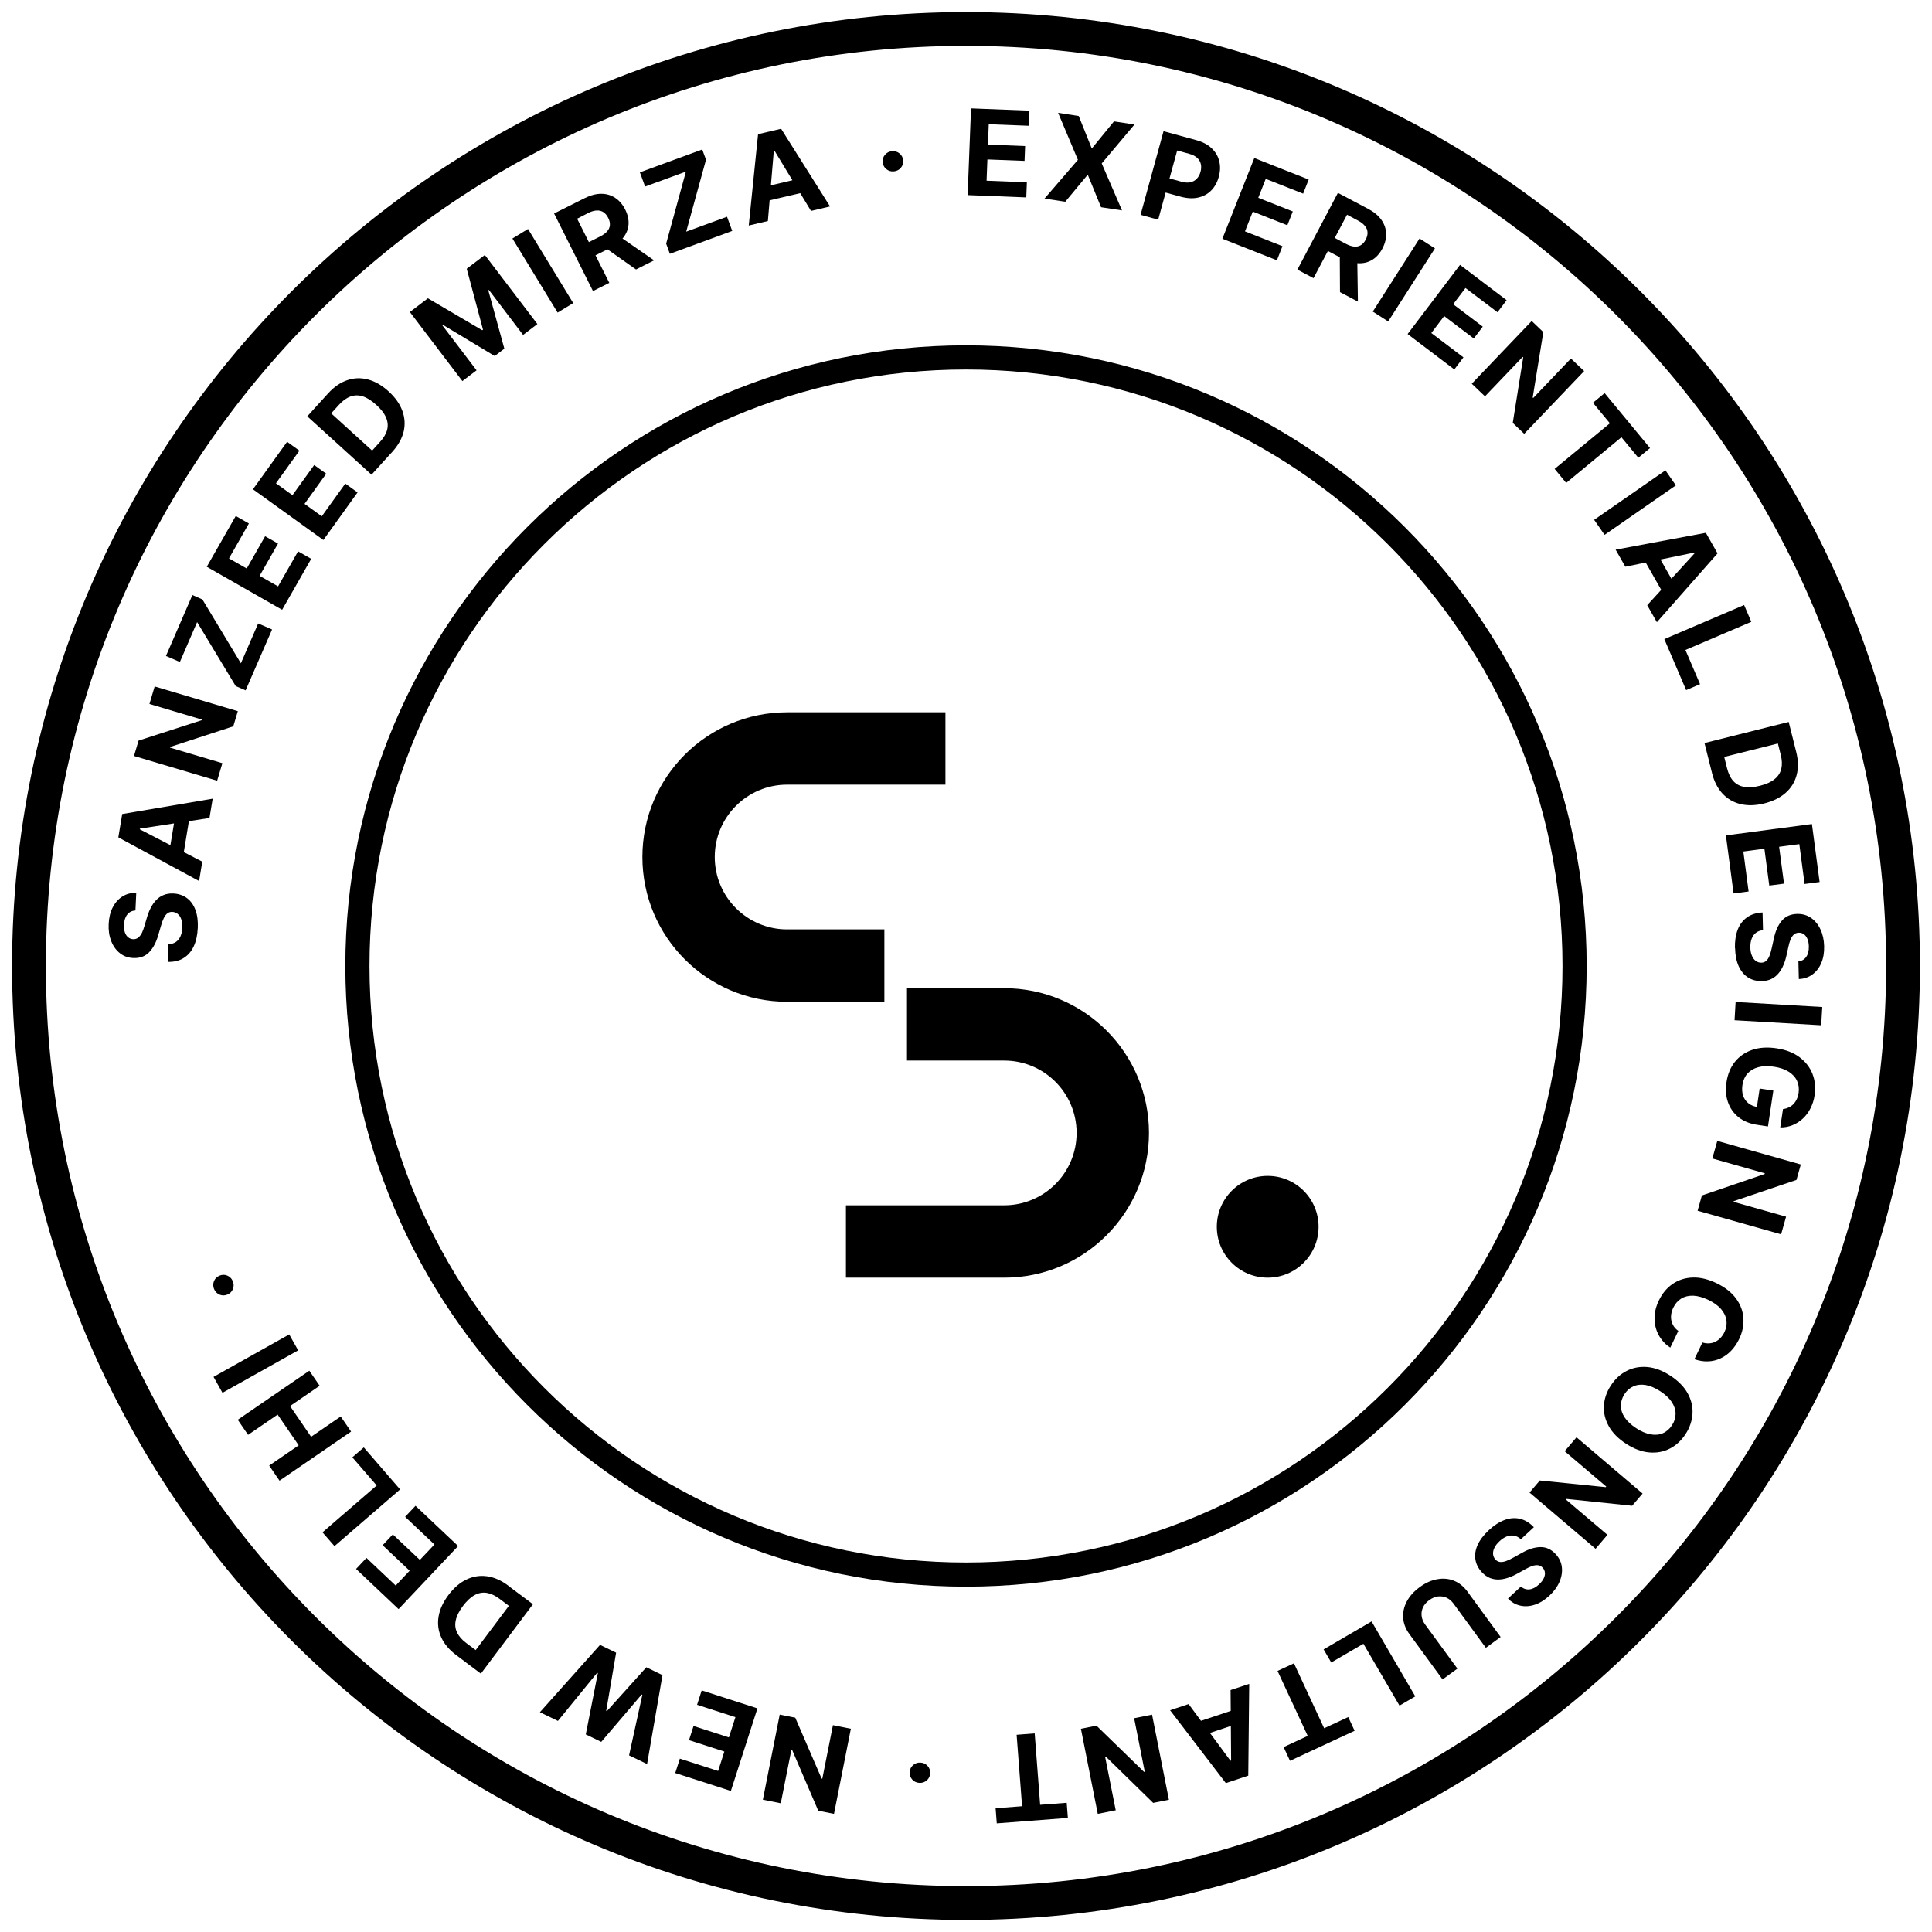
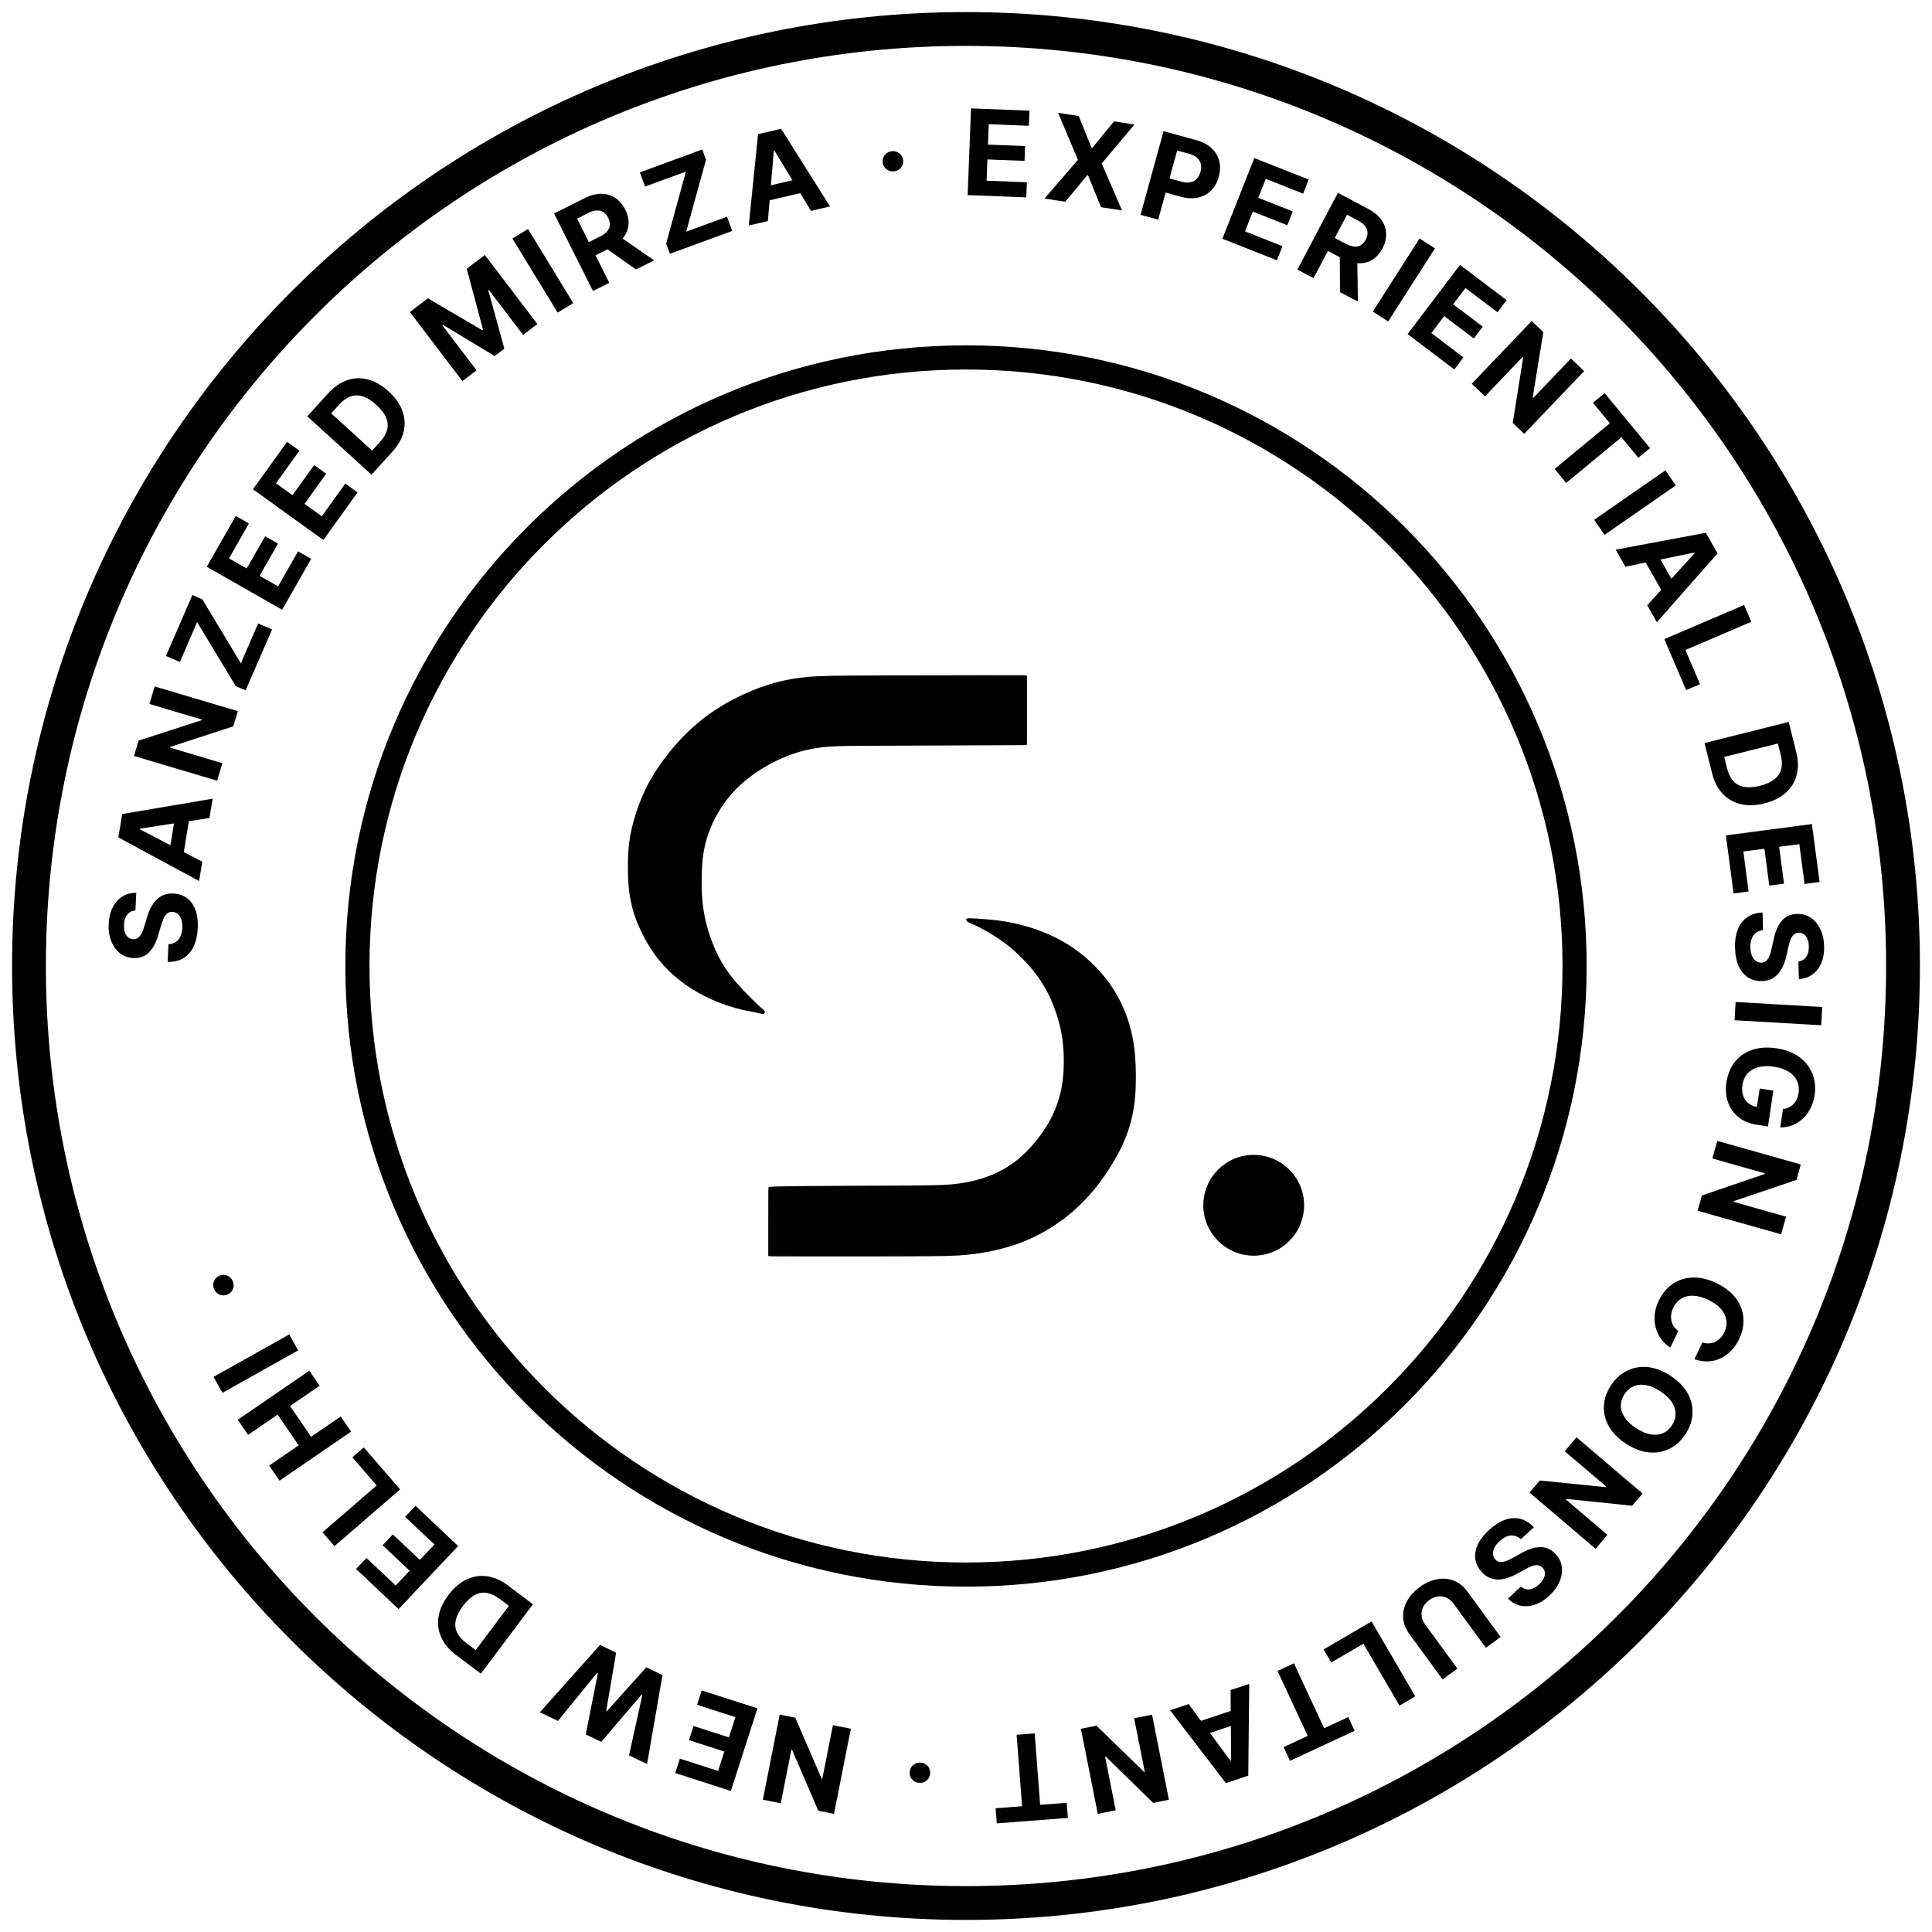
<svg xmlns="http://www.w3.org/2000/svg" width="40mm" height="40mm" viewBox="0 0 40 40" version="1.1" id="svg27">
  <defs id="defs6" />
  <g id="layer-artwork">
    <path id="circle8" style="fill:none;stroke:#000000;stroke-width:0.7" d="M 39.4,20 A 19.4,19.4 0 0 1 20,39.4 19.4,19.4 0 0 1 0.6,20 19.4,19.4 0 0 1 20,0.6 19.4,19.4 0 0 1 39.4,20 Z" />
    <path id="circle10" style="fill:none;stroke:#000000;stroke-width:0.5" d="M 32.6,20 A 12.6,12.6 0 0 1 20,32.6 12.6,12.6 0 0 1 7.4,20 12.6,12.6 0 0 1 20,7.4 12.6,12.6 0 0 1 32.6,20 Z" />
    <path id="ringpath" d="m 4.05,20 a 15.95,15.95 0 1 1 31.9,0 15.95,15.95 0 1 1 -31.9,0" fill="none" stroke="none" />
    <g aria-label="SANZEED MIRZA · EXPERIENTIAL DESIGN CONSULTANT · NEW DELHI ·" id="text15" style="font-weight:700;font-size:2.469px;font-family:'Inter Tight';letter-spacing:0.247px">
      <path d="m 4.094,19.22 q -0.01,0.217 -0.084,0.375 -0.074,0.157 -0.209,0.241 -0.135,0.083 -0.33,0.079 l 0.017,-0.366 q 0.089,-0.003 0.153,-0.046 0.062,-0.043 0.096,-0.119 0.034,-0.076 0.038,-0.176 0.004,-0.096 -0.02,-0.169 -0.024,-0.074 -0.072,-0.114 -0.049,-0.042 -0.115,-0.045 -0.06,-0.003 -0.103,0.031 -0.043,0.033 -0.075,0.1 -0.032,0.066 -0.059,0.163 l -0.057,0.194 q -0.065,0.224 -0.189,0.35 -0.125,0.126 -0.324,0.117 -0.163,-0.007 -0.28,-0.101 -0.119,-0.095 -0.179,-0.251 -0.062,-0.157 -0.052,-0.354 0.009,-0.2 0.085,-0.345 0.076,-0.146 0.201,-0.224 0.126,-0.079 0.285,-0.074 l -0.017,0.365 q -0.105,0.005 -0.168,0.083 -0.063,0.077 -0.069,0.213 -0.004,0.092 0.019,0.158 0.022,0.065 0.067,0.101 0.044,0.036 0.103,0.039 0.063,0.003 0.108,-0.034 0.044,-0.037 0.075,-0.099 0.03,-0.064 0.051,-0.14 l 0.047,-0.158 q 0.032,-0.116 0.081,-0.212 0.048,-0.097 0.115,-0.166 0.067,-0.071 0.156,-0.106 0.087,-0.036 0.199,-0.031 0.165,0.008 0.283,0.096 0.117,0.087 0.176,0.246 0.058,0.158 0.048,0.379 z" id="path33" />
      <path d="m 4.188,17.84 -0.066,0.401 -1.672,-0.904 0.08,-0.483 1.873,-0.318 -0.066,0.4 -1.441,0.22 -0.002,0.014 z m -0.701,-0.091 0.156,-0.948 0.293,0.048 -0.156,0.948 z" id="path35" />
      <path d="m 3.202,14.212 1.722,0.512 -0.094,0.314 -1.305,0.426 -0.004,0.015 1.083,0.322 -0.108,0.363 -1.722,-0.512 0.095,-0.319 1.304,-0.421 0.004,-0.015 -1.083,-0.322 z" id="path37" />
      <path d="M 5.085,14.293 4.88,14.204 4.081,12.88 3.724,13.706 3.436,13.581 l 0.547,-1.261 0.207,0.09 0.797,1.323 0.358,-0.825 0.288,0.125 z" id="path39" />
      <path d="m 5.841,12.625 -1.56,-0.891 0.6,-1.051 0.272,0.155 -0.412,0.723 0.367,0.209 0.381,-0.668 0.267,0.152 -0.381,0.668 0.382,0.218 0.414,-0.725 0.272,0.155 z" id="path41" />
      <path d="M 6.695,11.18 5.237,10.13 5.944,9.147 6.199,9.331 5.713,10.006 6.055,10.252 6.505,9.628 6.754,9.808 6.305,10.432 l 0.357,0.257 0.487,-0.677 0.254,0.183 z" id="path43" />
      <path d="M 8.12,9.357 7.805,9.703 7.564,9.484 7.867,9.15 Q 7.982,9.025 8.015,8.9 8.048,8.774 7.993,8.646 7.939,8.516 7.79,8.382 7.643,8.248 7.51,8.206 7.377,8.164 7.255,8.21 7.134,8.254 7.02,8.379 L 6.711,8.719 6.47,8.5 6.794,8.144 Q 6.976,7.944 7.188,7.872 7.399,7.799 7.618,7.857 7.837,7.914 8.044,8.102 8.252,8.291 8.33,8.505 8.408,8.718 8.357,8.937 8.304,9.154 8.12,9.357 Z M 6.616,8.34 7.946,9.548 7.692,9.828 6.362,8.62 Z" id="path45" />
      <path d="M 8.486,6.46 8.859,6.176 9.984,6.837 10,6.825 9.663,5.564 10.038,5.279 l 1.088,1.43 -0.296,0.225 -0.708,-0.931 -0.012,0.009 0.332,1.207 -0.2,0.152 -1.073,-0.646 -0.012,0.009 0.71,0.933 -0.294,0.223 z" id="path47" />
      <path d="m 10.932,4.741 0.936,1.534 -0.323,0.197 -0.936,-1.534 z" id="path49" />
      <path d="M 12.277,6.026 11.472,4.42 12.104,4.103 q 0.182,-0.091 0.343,-0.091 0.162,-1.624e-4 0.289,0.084 0.128,0.083 0.208,0.242 0.08,0.16 0.069,0.309 -0.011,0.15 -0.112,0.277 -0.1,0.126 -0.286,0.219 l -0.424,0.212 -0.137,-0.273 0.369,-0.185 q 0.098,-0.049 0.148,-0.108 0.051,-0.059 0.056,-0.128 0.006,-0.069 -0.034,-0.149 -0.041,-0.081 -0.1,-0.119 -0.059,-0.039 -0.138,-0.035 -0.079,0.003 -0.177,0.052 L 11.949,4.528 12.615,5.856 Z m 0.891,-0.447 -0.758,-0.535 0.366,-0.184 0.766,0.53 z" id="path51" />
      <path d="m 13.869,5.255 -0.077,-0.211 0.409,-1.491 -0.845,0.309 -0.108,-0.294 1.291,-0.473 0.078,0.212 -0.41,1.489 0.845,-0.309 0.108,0.294 z" id="path53" />
      <path d="m 15.898,4.576 -0.396,0.093 0.193,-1.891 0.477,-0.112 1.013,1.608 -0.394,0.093 -0.756,-1.247 -0.014,0.003 z m -0.185,-0.682 0.936,-0.219 0.068,0.289 -0.936,0.219 z" id="path55" />
      <path d="m 18.506,3.548 q -0.089,0.008 -0.156,-0.047 -0.067,-0.055 -0.075,-0.143 -0.008,-0.089 0.048,-0.154 0.056,-0.066 0.145,-0.074 0.089,-0.008 0.156,0.047 0.067,0.055 0.075,0.143 0.008,0.089 -0.048,0.154 -0.056,0.066 -0.145,0.074 z" id="path57" />
      <path d="m 20.034,4.039 0.07,-1.795 1.21,0.047 -0.012,0.313 -0.831,-0.032 -0.016,0.422 0.769,0.03 -0.012,0.307 -0.769,-0.03 -0.017,0.44 0.834,0.033 -0.012,0.313 z" id="path59" />
      <path d="m 22.334,2.402 0.265,0.66 0.014,0.002 0.451,-0.551 0.424,0.065 -0.678,0.806 0.42,0.972 -0.434,-0.066 -0.27,-0.661 -0.014,-0.002 -0.457,0.55 -0.429,-0.066 0.691,-0.802 -0.41,-0.973 z" id="path61" />
      <path d="m 23.614,4.448 0.476,-1.732 0.683,0.187 q 0.196,0.054 0.314,0.168 0.119,0.113 0.156,0.265 0.038,0.153 -0.01,0.326 -0.047,0.172 -0.158,0.283 -0.11,0.111 -0.273,0.146 -0.161,0.035 -0.361,-0.02 L 24.006,3.952 24.087,3.659 24.462,3.762 q 0.106,0.029 0.185,0.011 0.08,-0.018 0.132,-0.074 0.053,-0.056 0.076,-0.14 0.024,-0.087 0.007,-0.161 -0.016,-0.074 -0.076,-0.13 -0.06,-0.055 -0.166,-0.084 L 24.372,3.116 23.979,4.548 Z" id="path63" />
      <path d="M 25.308,4.943 25.969,3.272 27.095,3.717 26.98,4.009 26.206,3.703 26.051,4.095 26.766,4.378 26.653,4.664 25.938,4.381 25.776,4.79 l 0.776,0.307 -0.115,0.292 z" id="path65" />
      <path d="m 26.861,5.582 0.839,-1.589 0.626,0.331 q 0.18,0.095 0.273,0.226 0.094,0.132 0.099,0.284 0.007,0.152 -0.076,0.31 -0.083,0.158 -0.212,0.236 -0.128,0.078 -0.291,0.07 -0.161,-0.008 -0.344,-0.105 l -0.419,-0.221 0.142,-0.27 0.365,0.193 q 0.097,0.051 0.174,0.058 0.078,0.007 0.137,-0.029 0.06,-0.035 0.101,-0.114 0.042,-0.08 0.038,-0.15 -0.002,-0.071 -0.052,-0.132 -0.049,-0.063 -0.146,-0.114 L 27.889,4.445 27.195,5.759 Z m 0.882,0.466 -0.005,-0.927 0.362,0.191 0.014,0.932 z" id="path67" />
      <path d="M 29.709,5.142 28.741,6.655 28.422,6.451 29.39,4.938 Z" id="path69" />
      <path d="m 29.143,6.916 1.085,-1.432 0.965,0.731 -0.189,0.25 -0.663,-0.502 -0.255,0.336 0.613,0.464 -0.186,0.245 -0.613,-0.464 -0.266,0.351 0.665,0.504 -0.189,0.25 z" id="path71" />
      <path d="m 32.798,7.683 -1.241,1.299 -0.237,-0.226 0.216,-1.356 -0.011,-0.011 -0.78,0.817 -0.274,-0.261 1.241,-1.299 0.241,0.23 -0.22,1.353 0.011,0.011 0.78,-0.817 z" id="path73" />
      <path d="m 32.98,8.339 0.242,-0.2 0.94,1.138 -0.242,0.2 L 33.57,9.053 32.426,9.998 32.187,9.708 33.331,8.764 Z" id="path75" />
      <path d="m 34.697,10.049 -1.476,1.024 -0.216,-0.311 1.476,-1.024 z" id="path77" />
      <path d="m 33.651,11.733 -0.201,-0.353 1.868,-0.349 0.242,0.426 -1.256,1.425 -0.2,-0.352 0.983,-1.077 -0.007,-0.013 z m 0.602,-0.37 0.475,0.836 -0.258,0.147 -0.475,-0.836 z" id="path79" />
      <path d="m 34.458,13.232 1.652,-0.706 0.149,0.348 -1.364,0.583 0.303,0.708 -0.288,0.123 z" id="path81" />
      <path d="m 35.445,16.002 -0.114,-0.454 0.316,-0.079 0.11,0.437 q 0.041,0.165 0.127,0.262 0.087,0.098 0.224,0.123 0.138,0.026 0.332,-0.023 0.193,-0.048 0.301,-0.137 0.109,-0.087 0.138,-0.214 0.031,-0.126 -0.011,-0.29 l -0.112,-0.446 0.316,-0.079 0.117,0.467 q 0.066,0.263 0.008,0.479 -0.057,0.216 -0.226,0.366 -0.169,0.15 -0.44,0.219 -0.272,0.068 -0.494,0.015 -0.221,-0.053 -0.374,-0.217 -0.152,-0.164 -0.219,-0.43 z m 1.68,-0.688 -1.743,0.437 -0.092,-0.367 1.743,-0.437 z" id="path83" />
      <path d="m 35.733,17.296 1.781,-0.235 0.159,1.2 -0.311,0.041 -0.109,-0.825 -0.418,0.055 0.101,0.763 -0.305,0.04 -0.101,-0.763 -0.436,0.058 0.109,0.827 -0.311,0.041 z" id="path85" />
      <path d="m 35.92,19.629 q -0.005,-0.217 0.057,-0.38 0.062,-0.162 0.192,-0.255 0.129,-0.092 0.323,-0.102 l 0.009,0.366 q -0.089,0.009 -0.149,0.057 -0.059,0.047 -0.087,0.125 -0.028,0.078 -0.026,0.178 0.002,0.096 0.032,0.167 0.029,0.072 0.08,0.109 0.052,0.039 0.118,0.037 0.06,-0.001 0.1,-0.039 0.04,-0.036 0.067,-0.105 0.027,-0.068 0.048,-0.166 l 0.044,-0.198 q 0.049,-0.228 0.164,-0.362 0.116,-0.134 0.315,-0.139 0.163,-0.004 0.287,0.081 0.125,0.086 0.196,0.238 0.072,0.153 0.077,0.349 0.005,0.2 -0.06,0.35 -0.065,0.151 -0.185,0.237 -0.12,0.087 -0.279,0.093 l -0.009,-0.365 q 0.105,-0.012 0.162,-0.094 0.057,-0.081 0.054,-0.217 -0.002,-0.092 -0.03,-0.156 -0.027,-0.063 -0.073,-0.096 -0.047,-0.033 -0.106,-0.031 -0.063,0.002 -0.105,0.041 -0.041,0.04 -0.067,0.104 -0.025,0.066 -0.041,0.143 l -0.036,0.161 q -0.024,0.118 -0.066,0.217 -0.041,0.1 -0.103,0.174 -0.062,0.075 -0.148,0.117 -0.085,0.042 -0.197,0.044 -0.165,0.004 -0.289,-0.076 -0.122,-0.079 -0.192,-0.233 -0.069,-0.154 -0.074,-0.375 z" id="path87" />
      <path d="m 37.706,21.227 -1.794,-0.104 0.022,-0.378 1.794,0.104 z" id="path89" />
      <path d="m 35.745,22.407 q 0.037,-0.25 0.175,-0.424 0.139,-0.172 0.359,-0.247 0.221,-0.074 0.501,-0.032 0.289,0.043 0.476,0.183 0.189,0.142 0.269,0.346 0.08,0.205 0.045,0.44 -0.022,0.15 -0.086,0.274 -0.062,0.124 -0.159,0.213 -0.095,0.089 -0.214,0.136 -0.118,0.048 -0.253,0.046 l 0.057,-0.38 q 0.066,-0.008 0.12,-0.035 0.055,-0.025 0.095,-0.067 0.042,-0.043 0.069,-0.101 0.028,-0.057 0.039,-0.13 0.02,-0.136 -0.032,-0.25 -0.051,-0.113 -0.173,-0.19 -0.121,-0.077 -0.306,-0.104 -0.185,-0.028 -0.323,0.01 -0.139,0.038 -0.223,0.13 -0.083,0.094 -0.105,0.234 -0.019,0.128 0.013,0.224 0.033,0.098 0.109,0.158 0.076,0.061 0.189,0.078 l -0.023,0.075 0.068,-0.457 0.283,0.042 -0.111,0.743 -0.224,-0.034 q -0.234,-0.035 -0.387,-0.159 -0.153,-0.124 -0.218,-0.312 -0.064,-0.186 -0.03,-0.41 z" id="path91" />
      <path d="m 36.876,25.555 -1.729,-0.488 0.089,-0.316 1.299,-0.444 0.004,-0.015 -1.087,-0.307 0.103,-0.364 1.729,0.488 -0.09,0.32 -1.298,0.439 -0.004,0.015 1.087,0.307 z" id="path93" />
      <path d="m 34.347,26.922 q 0.103,-0.215 0.283,-0.339 0.18,-0.124 0.413,-0.133 0.233,-0.009 0.496,0.117 0.265,0.128 0.403,0.316 0.139,0.19 0.153,0.407 0.015,0.219 -0.087,0.432 -0.068,0.141 -0.166,0.243 -0.097,0.102 -0.218,0.158 -0.12,0.057 -0.258,0.063 -0.137,0.006 -0.285,-0.045 l 0.166,-0.346 q 0.071,0.022 0.138,0.018 0.067,-0.003 0.126,-0.032 0.059,-0.028 0.107,-0.078 0.049,-0.049 0.083,-0.119 0.06,-0.124 0.042,-0.249 -0.017,-0.123 -0.11,-0.232 -0.093,-0.108 -0.262,-0.189 -0.173,-0.083 -0.316,-0.088 -0.142,-0.004 -0.247,0.06 -0.105,0.065 -0.164,0.188 -0.033,0.068 -0.043,0.136 -0.01,0.068 0.003,0.13 0.013,0.062 0.048,0.117 0.036,0.056 0.096,0.098 l -0.166,0.346 q -0.106,-0.067 -0.183,-0.17 -0.078,-0.102 -0.116,-0.231 -0.037,-0.129 -0.025,-0.276 0.013,-0.146 0.088,-0.302 z" id="path95" />
      <path d="m 33.352,28.684 q 0.13,-0.2 0.325,-0.3 0.195,-0.1 0.428,-0.081 0.233,0.02 0.478,0.179 0.246,0.161 0.359,0.366 0.113,0.206 0.099,0.424 -0.013,0.219 -0.143,0.419 -0.13,0.2 -0.325,0.3 -0.194,0.101 -0.428,0.08 -0.233,-0.02 -0.48,-0.18 -0.245,-0.16 -0.358,-0.365 -0.113,-0.205 -0.1,-0.423 0.014,-0.218 0.144,-0.418 z m 0.281,0.183 q -0.076,0.116 -0.075,0.239 6.11e-4,0.123 0.079,0.24 0.079,0.119 0.238,0.223 0.16,0.104 0.301,0.128 0.14,0.025 0.253,-0.024 0.113,-0.049 0.188,-0.165 0.075,-0.115 0.074,-0.238 -6.1e-4,-0.123 -0.079,-0.243 -0.079,-0.119 -0.239,-0.223 -0.159,-0.103 -0.3,-0.128 -0.141,-0.023 -0.253,0.026 -0.113,0.049 -0.188,0.164 z" id="path97" />
      <path d="m 33.035,32.066 -1.368,-1.164 0.213,-0.25 1.366,0.138 0.01,-0.012 -0.861,-0.732 0.245,-0.288 1.368,1.164 -0.216,0.253 -1.363,-0.142 -0.01,0.012 0.861,0.732 z" id="path99" />
      <path d="m 30.826,31.679 q 0.159,-0.148 0.323,-0.209 0.163,-0.061 0.318,-0.026 0.155,0.036 0.29,0.175 l -0.269,0.249 q -0.066,-0.06 -0.141,-0.074 -0.075,-0.013 -0.152,0.017 -0.077,0.03 -0.15,0.099 -0.071,0.066 -0.104,0.134 -0.034,0.07 -0.029,0.132 0.005,0.064 0.05,0.113 0.041,0.044 0.095,0.05 0.054,0.006 0.124,-0.019 0.069,-0.025 0.156,-0.074 l 0.177,-0.098 q 0.203,-0.115 0.38,-0.117 0.178,-0.002 0.313,0.144 0.111,0.119 0.129,0.268 0.018,0.151 -0.048,0.305 -0.066,0.155 -0.21,0.289 -0.147,0.136 -0.302,0.187 -0.156,0.051 -0.3,0.019 -0.145,-0.032 -0.255,-0.147 l 0.268,-0.249 q 0.078,0.07 0.178,0.059 0.099,-0.011 0.198,-0.104 0.067,-0.062 0.097,-0.126 0.03,-0.062 0.023,-0.119 -0.006,-0.057 -0.047,-0.1 -0.043,-0.046 -0.1,-0.051 -0.057,-0.005 -0.123,0.019 -0.066,0.025 -0.135,0.064 l -0.145,0.08 q -0.104,0.06 -0.207,0.095 -0.102,0.035 -0.198,0.038 -0.097,0.003 -0.186,-0.033 -0.087,-0.036 -0.164,-0.118 -0.112,-0.121 -0.134,-0.267 -0.022,-0.144 0.047,-0.299 0.07,-0.154 0.231,-0.304 z" id="path101" />
      <path d="M 30.174,34.547 29.867,34.771 29.179,33.83 q -0.116,-0.159 -0.128,-0.334 -0.012,-0.174 0.075,-0.339 0.087,-0.165 0.267,-0.297 0.18,-0.132 0.364,-0.164 0.184,-0.033 0.345,0.031 0.162,0.065 0.279,0.224 l 0.688,0.941 -0.306,0.224 -0.67,-0.916 q -0.061,-0.083 -0.145,-0.121 -0.084,-0.037 -0.177,-0.026 -0.093,0.012 -0.181,0.077 -0.09,0.065 -0.129,0.15 -0.039,0.085 -0.028,0.176 0.011,0.092 0.071,0.175 z" id="path103" />
      <path d="m 28.397,33.57 0.905,1.552 -0.327,0.191 -0.747,-1.281 -0.666,0.388 -0.158,-0.271 z" id="path105" />
      <path d="m 27.914,35.55 0.132,0.284 -1.338,0.622 -0.132,-0.284 0.499,-0.232 -0.625,-1.345 0.34,-0.158 0.625,1.345 z" id="path107" />
      <path d="m 25.478,34.991 0.386,-0.128 -0.02,1.9 -0.464,0.155 -1.155,-1.509 0.384,-0.128 0.866,1.173 0.014,-0.005 z m 0.246,0.663 -0.912,0.304 -0.094,-0.281 0.912,-0.304 z" id="path109" />
      <path d="m 22.728,37.554 -0.349,-1.762 0.322,-0.064 0.985,0.957 0.015,-0.003 -0.22,-1.108 0.371,-0.074 0.349,1.762 -0.326,0.065 -0.98,-0.958 -0.015,0.003 0.22,1.108 z" id="path111" />
      <path d="m 22.085,37.325 0.024,0.313 -1.472,0.113 -0.024,-0.313 0.548,-0.042 -0.113,-1.479 0.374,-0.029 0.113,1.479 z" id="path113" />
      <path d="m 19.058,36.493 q 0.089,0.005 0.147,0.069 0.058,0.064 0.053,0.153 -0.005,0.089 -0.07,0.146 -0.065,0.057 -0.154,0.052 -0.089,-0.005 -0.147,-0.069 -0.058,-0.064 -0.053,-0.153 0.005,-0.089 0.07,-0.146 0.065,-0.057 0.154,-0.052 z" id="path115" />
      <path d="m 15.794,37.261 0.349,-1.762 0.322,0.064 0.545,1.26 0.015,0.003 0.22,-1.108 0.371,0.074 -0.349,1.762 -0.326,-0.065 -0.541,-1.259 -0.015,-0.003 -0.22,1.108 z" id="path117" />
      <path d="m 15.682,35.37 -0.55,1.71 -1.152,-0.371 0.096,-0.298 0.792,0.255 0.129,-0.402 -0.732,-0.236 0.094,-0.293 0.732,0.236 0.135,-0.419 -0.794,-0.256 0.096,-0.298 z" id="path119" />
      <path d="m 13.716,34.682 -0.319,1.841 -0.373,-0.18 0.275,-1.253 -0.014,-0.007 -0.837,0.981 -0.32,-0.155 0.25,-1.269 -0.014,-0.007 -0.813,0.997 -0.373,-0.18 1.245,-1.394 0.333,0.161 -0.205,1.205 0.013,0.006 0.818,-0.909 z" id="path121" />
      <path d="m 10.524,32.832 0.374,0.281 -0.195,0.26 -0.361,-0.271 q -0.136,-0.102 -0.263,-0.123 -0.129,-0.021 -0.251,0.045 -0.124,0.067 -0.244,0.227 -0.119,0.159 -0.148,0.296 -0.03,0.136 0.028,0.253 0.055,0.117 0.191,0.218 l 0.368,0.276 -0.195,0.26 -0.385,-0.289 q -0.217,-0.163 -0.308,-0.367 -0.092,-0.203 -0.055,-0.427 0.036,-0.223 0.204,-0.447 0.169,-0.225 0.374,-0.322 0.205,-0.098 0.427,-0.067 0.222,0.032 0.441,0.196 z m -0.871,1.592 1.078,-1.437 0.303,0.227 -1.078,1.437 z" id="path123" />
      <path d="M 9.485,32.009 8.252,33.315 7.372,32.483 7.587,32.255 8.192,32.827 8.481,32.52 7.922,31.992 8.133,31.768 8.693,32.296 8.995,31.977 8.388,31.404 8.603,31.176 Z" id="path125" />
      <path d="M 8.284,30.837 6.925,32.011 6.677,31.725 7.799,30.755 7.295,30.172 7.532,29.967 Z" id="path127" />
      <path d="M 7.269,29.64 5.787,30.656 5.573,30.343 6.184,29.924 5.748,29.288 5.136,29.707 4.922,29.395 l 1.482,-1.016 0.214,0.312 -0.613,0.42 0.436,0.636 0.613,-0.42 z" id="path129" />
      <path d="m 4.421,28.507 1.567,-0.879 0.185,0.33 -1.567,0.879 z" id="path131" />
      <path d="m 4.819,26.524 q 0.035,0.082 0.004,0.162 -0.031,0.08 -0.113,0.116 -0.082,0.035 -0.162,0.003 -0.08,-0.033 -0.115,-0.115 -0.035,-0.082 -0.004,-0.162 0.031,-0.08 0.113,-0.116 0.082,-0.035 0.162,-0.003 0.08,0.033 0.115,0.115 z" id="path133" />
    </g>
-     <g id="sym" transform="matrix(0.023411,0,0,0.023411,13.3,14.7472)">
+     <g id="sym" transform="matrix(0.023186,0,0,0.023186,13,13.9795)">
      <g id="g23">
        <g id="sym-symbol">
          <g id="sym-symbol-ink" fill="#000000">
-             <path id="sym-symbol-S-0" d="m 128,0 a 128,128 0 0 0 0,256 h 86 V 192 H 128 A 64,64 0 0 1 128,64 H 268 V 0 Z m 106,244 v 64 h 86 a 64,64 0 0 1 0,128 H 180 v 64 h 140 a 128,128 0 0 0 0,-256 z" />
+             <path id="sym-symbol-S" d="m 233.25,0.18 c -51.08,0.15 -61.2,0.34 -73.08,1.4 -19.83,1.79 -37.55,6.6 -56.93,15.5 C 74.3,30.38 52.02,48.53 32.25,74.92 18.89,92.75 10.39,110.33 4.6,132.13 1.24,144.78 0,155.23 0,171.25 c 0,16.33 1.34,27.5 4.69,39.1 3.03,10.58 8.95,23.28 15.85,34.07 16.1,25.13 43.41,44.06 76.56,53.06 5.6,1.52 7.77,2 12.74,2.85 2.25,0.39 5.23,0.99 6.63,1.35 1.4,0.37 3.07,0.72 3.7,0.77 1.12,0.1 1.15,0.08 1.68,-0.43 0.47,-0.47 0.52,-0.62 0.44,-1.22 -0.14,-1.03 -0.87,-1.92 -2.79,-3.38 -2.81,-2.14 -15.43,-14.79 -21.15,-21.24 -11.56,-13 -18.7,-25.13 -24.56,-41.86 -6.02,-17.14 -8.2,-31.89 -7.9,-53.32 0.2,-13.62 1.16,-22.12 3.53,-31.42 4.27,-16.71 13.18,-32.86 25.53,-46.16 15.74,-16.97 41.52,-31.54 65.14,-36.8 8.78,-1.97 16.1,-2.82 28.16,-3.29 6,-0.23 45.32,-0.46 110.67,-0.66 50.17,-0.17 57.03,-0.22 57.25,-0.44 0.22,-0.21 0.25,-3.88 0.25,-30.91 V 0.63 l -0.4,-0.31 C 355.64,0 354.79,0 314.77,0.03 292.3,0.05 255.62,0.12 233.25,0.18 Z m 69.67,217 c -1.13,0.34 -1.23,1.32 -0.25,2.39 0.73,0.8 2.28,1.63 4.33,2.35 1.62,0.56 8.75,4.08 11.75,5.8 14.17,8.06 23.45,15.1 33.75,25.55 14.52,14.75 23.5,29.3 29.92,48.46 4.3,12.8 6.3,24.02 6.75,37.87 0.68,20.83 -2.43,37.42 -10.05,53.43 -7.15,15.05 -20.15,31.15 -33.2,41.15 -14.1,10.79 -32.45,17.72 -53.08,20.05 -10.99,1.25 -17.47,1.39 -75.17,1.6 -59.9,0.2 -85.02,0.49 -90.22,0.99 -1.01,0.1 -1.56,0.23 -1.78,0.43 -0.33,0.3 -0.33,0.68 -0.33,30.77 v 30.46 l 0.36,0.25 c 0.34,0.24 6.75,0.27 64.8,0.27 76.35,-0.02 92.7,-0.13 104.34,-0.83 21.58,-1.3 42.66,-5.87 59.86,-12.99 32.2,-13.3 58.59,-36.71 78.19,-69.38 12.23,-20.38 18.1,-37.77 20.03,-59.3 0.9,-10.22 0.9,-25.2 0,-36.5 -2.57,-31.72 -14.43,-58.33 -35.67,-79.98 -18.11,-18.47 -40.25,-30.65 -68.26,-37.6 -10.8,-2.69 -22.74,-4.29 -38.49,-5.17 -4.9,-0.28 -6.83,-0.3 -7.58,-0.07 z" />
          </g>
          <g id="sym-symbol-dots" fill="#000000">
-             <path id="circle19" d="m 598,455 a 45,45 0 0 1 -45,45 45,45 0 0 1 -45,-45 45,45 0 0 1 45,-45 45,45 0 0 1 45,45 z" />
+             <path id="circle19" d="m 603.82,473.33 a 45,45 0 0 1 -45,45 45,45 0 0 1 -45,-45 45,45 0 0 1 45,-45 45,45 0 0 1 45,45 z" />
          </g>
        </g>
      </g>
    </g>
  </g>
</svg>
